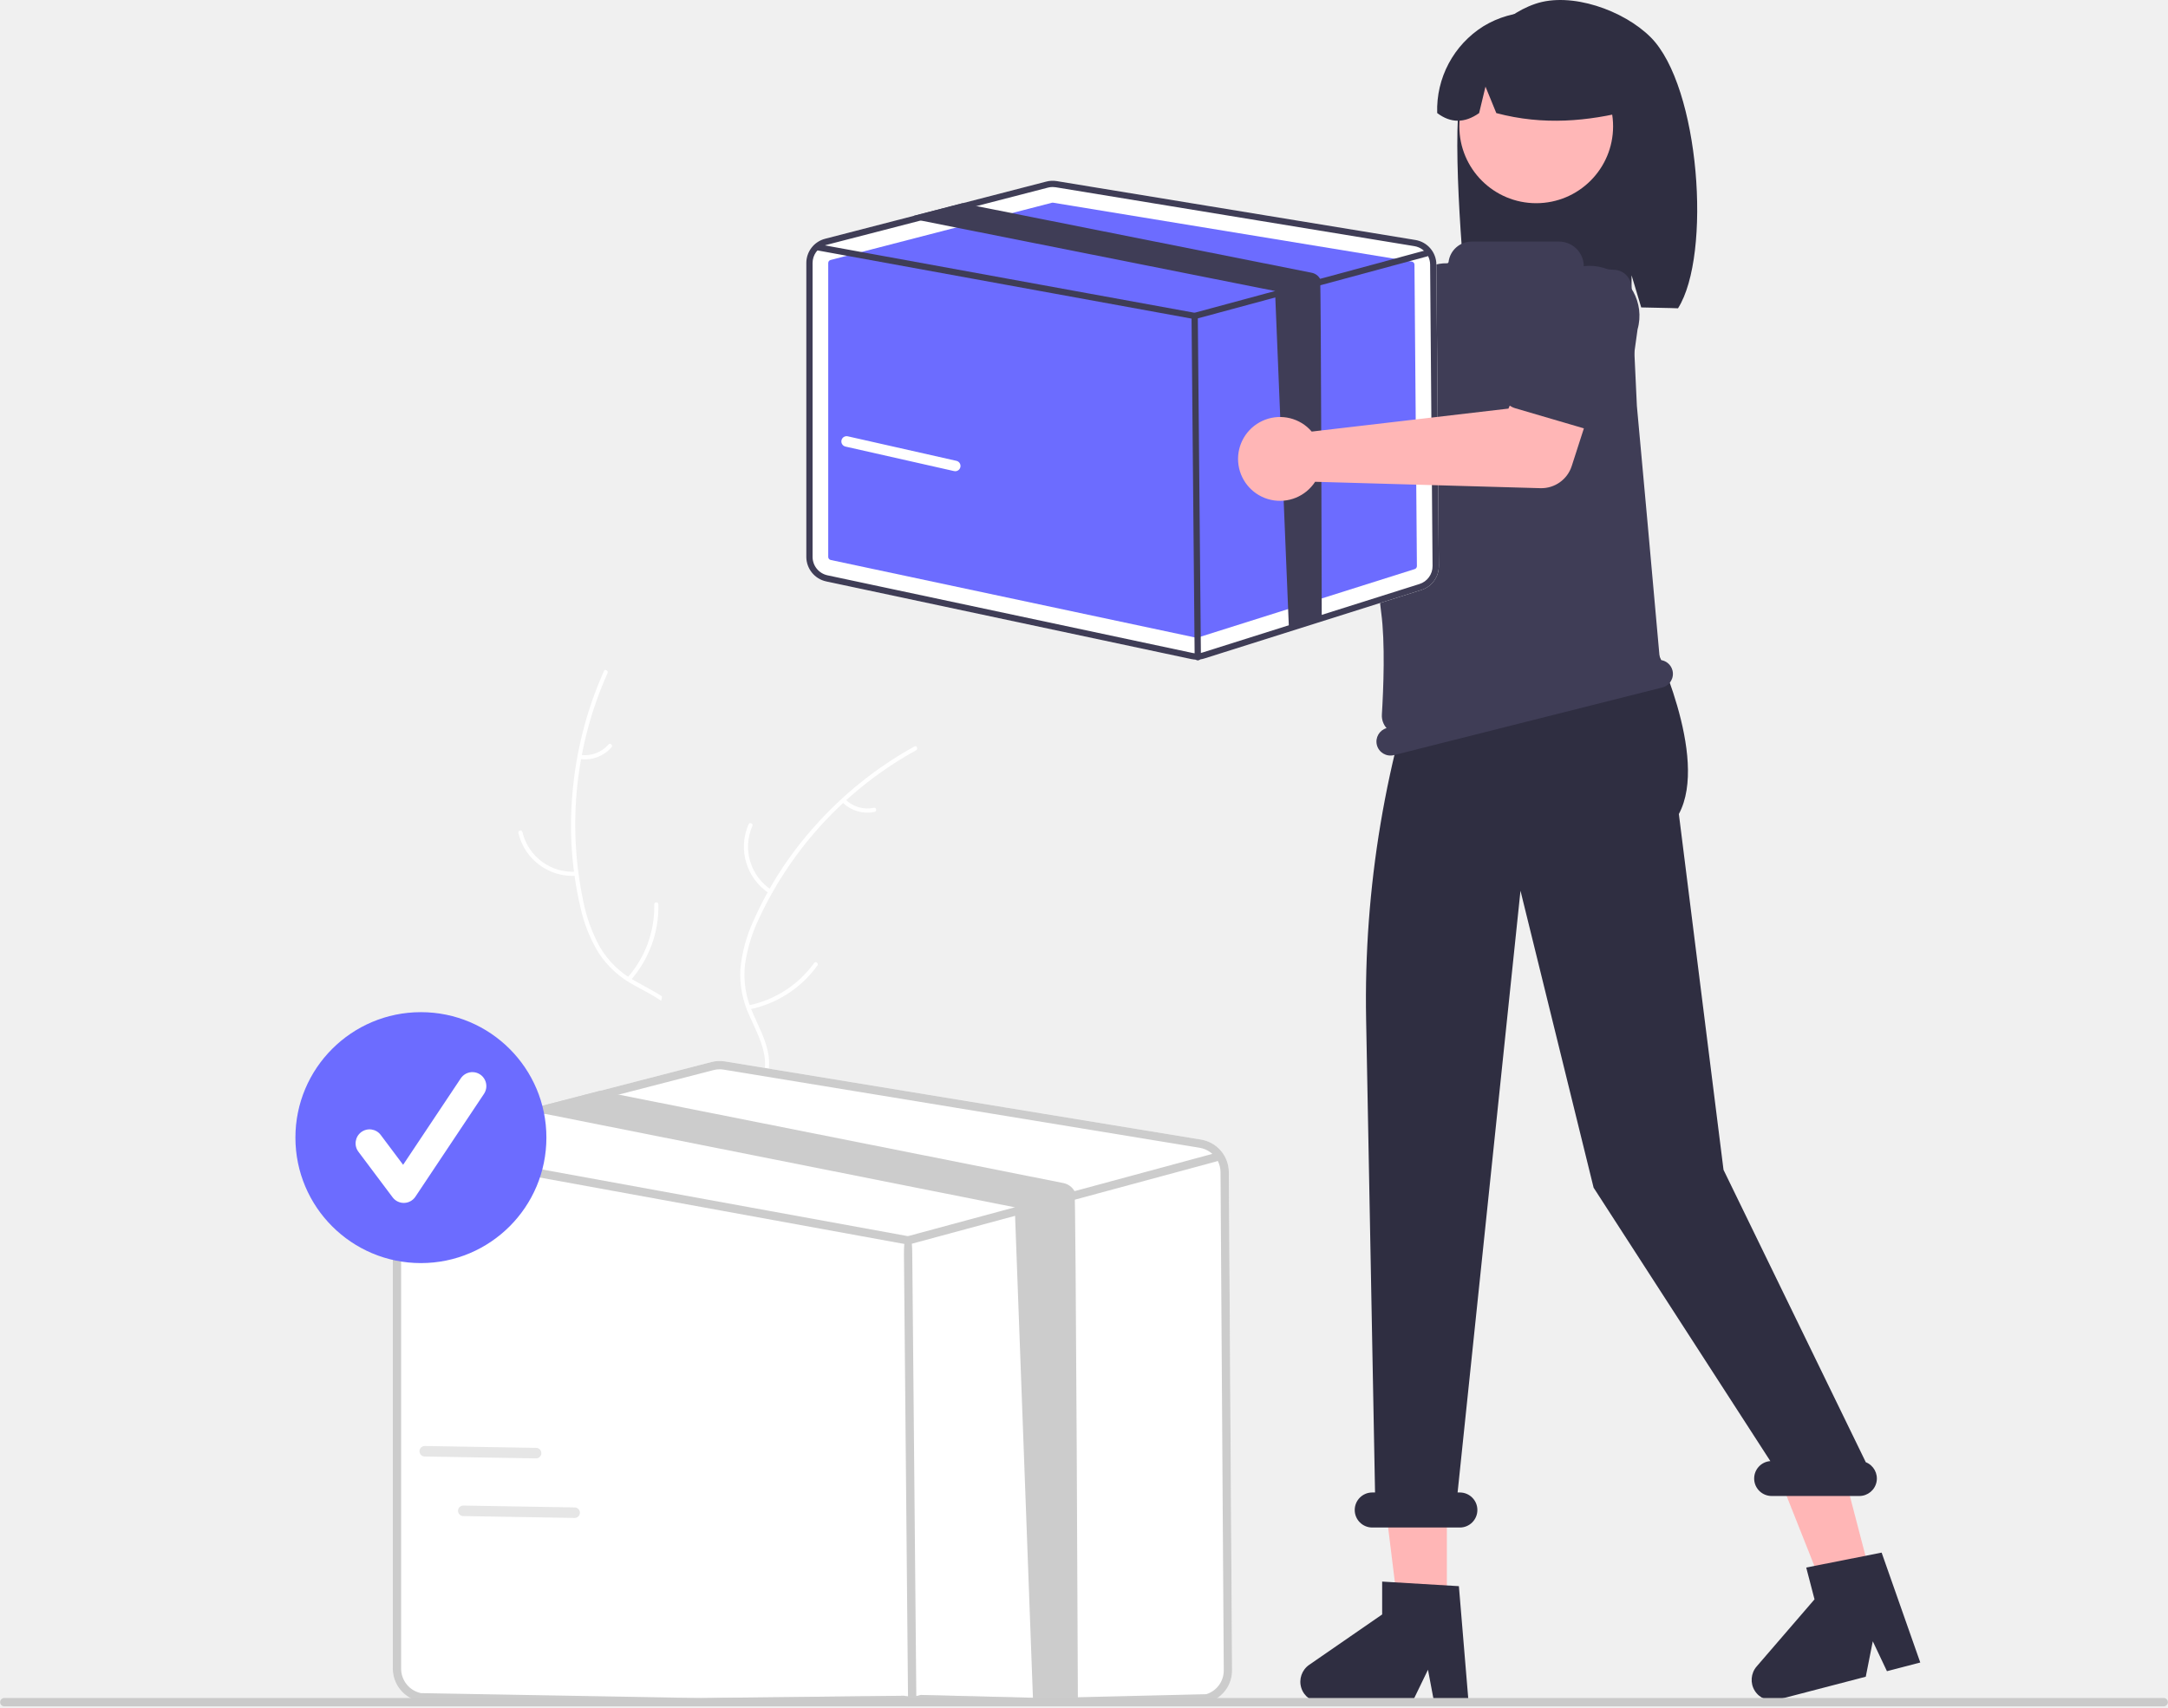
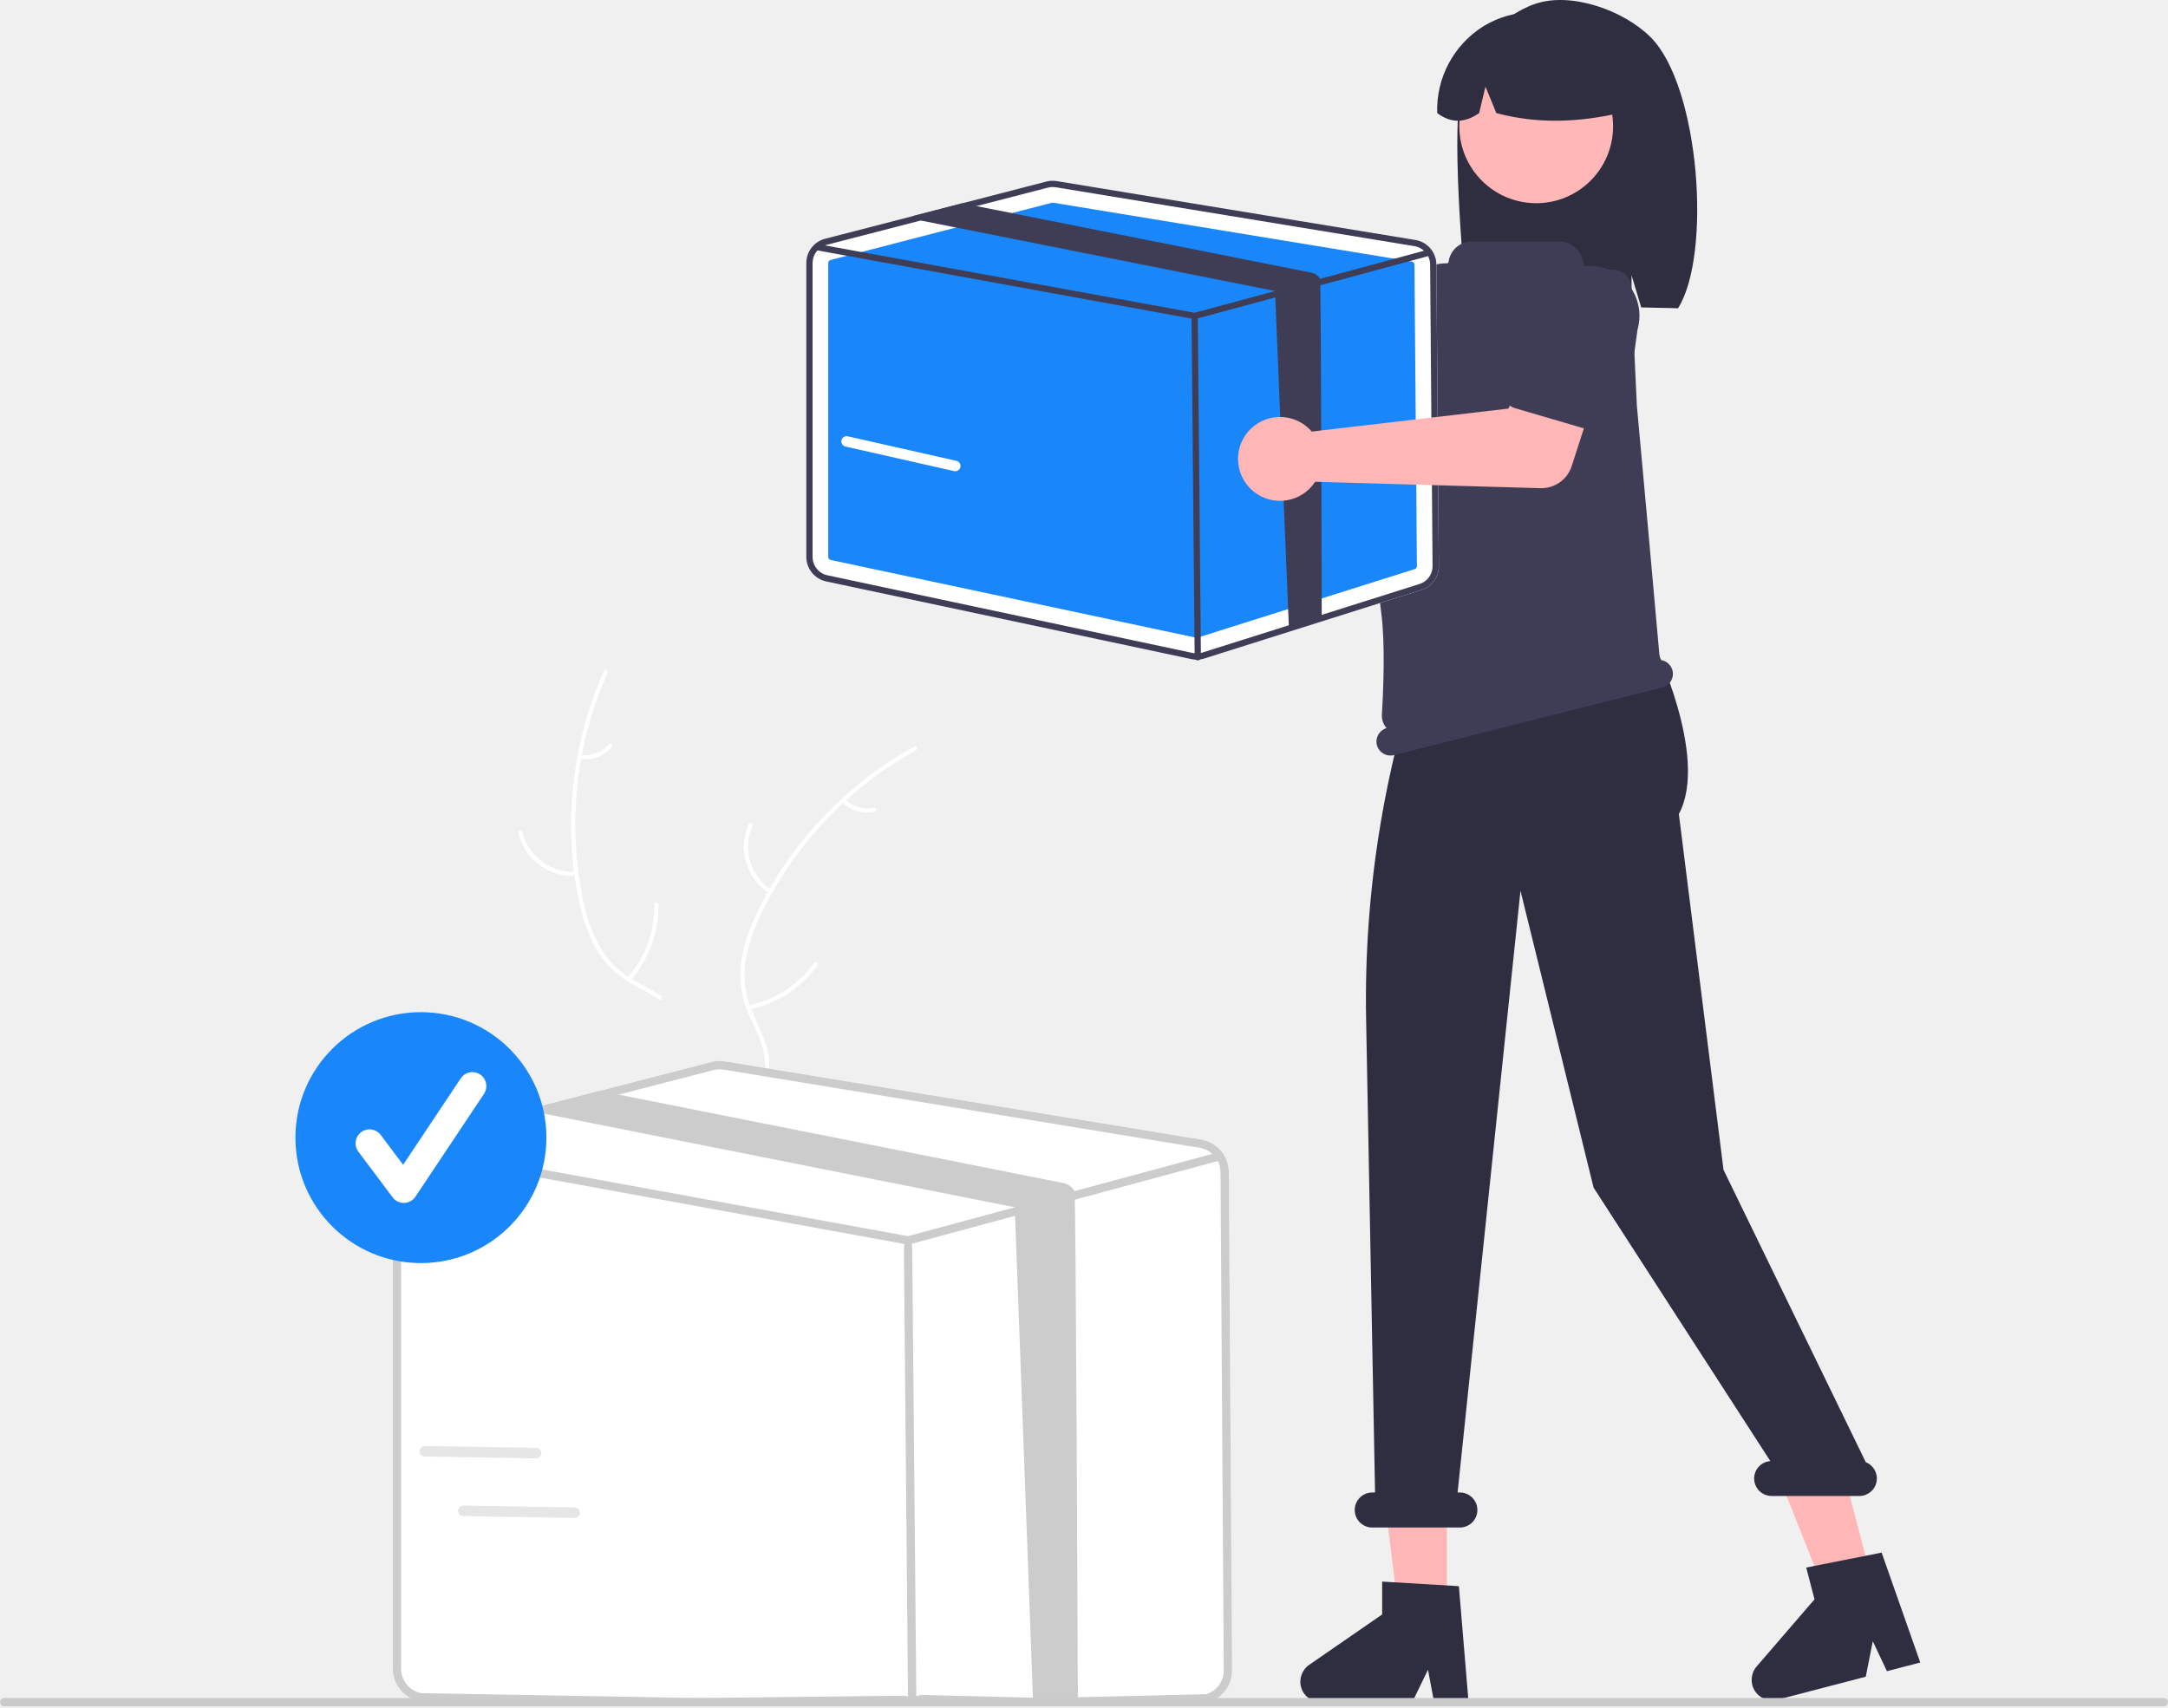
<svg xmlns="http://www.w3.org/2000/svg" data-name="Layer 1" width="618.675" height="487.325" viewBox="0 0 618.675 487.325">
  <path d="M439.195,470.558c-4.938-26.426,2.836-56.491,24.443-72.487a123.863,123.863,0,0,0,25.822,81.025c6.935,8.889,15.575,18.054,15.307,29.326-.167,7.014-3.96,13.547-8.958,18.47-4.999,4.922-11.156,8.471-17.24,11.965l-.947,1.473C459.786,520.214,444.132,496.984,439.195,470.558Z" transform="translate(-290.6623 -206.3375)" fill="#f0f0f0" />
  <path d="M464.031,398.475a105.87,105.87,0,0,0-6.989,64.761,45.591,45.591,0,0,0,4.828,13.444,26.149,26.149,0,0,0,9.878,9.582c3.771,2.179,7.88,3.971,11.055,7.028a16.011,16.011,0,0,1,4.713,12.216c-.152,5.623-2.315,10.855-4.609,15.899-2.546,5.6-5.28,11.376-5.115,17.672.02.763-1.165.749-1.185-.012-.287-10.954,7.632-19.751,9.396-30.261.823-4.904.174-10.087-3.274-13.888-3.015-3.324-7.251-5.176-11.088-7.349a27.903,27.903,0,0,1-10.008-9.009,42.148,42.148,0,0,1-5.327-13.209,102.712,102.712,0,0,1-2.328-32.018,107.747,107.747,0,0,1,9.035-35.465c.31-.694,1.325-.081,1.017.609Z" transform="translate(-290.6623 -206.3375)" fill="#fff" />
  <path d="M455.169,456.308a15.884,15.884,0,0,1-16.571-12.183c-.173-.742.972-1.046,1.146-.303a14.708,14.708,0,0,0,15.438,11.301c.76-.057.744,1.128-.012,1.185Z" transform="translate(-290.6623 -206.3375)" fill="#fff" />
  <path d="M469.691,485.41a30.615,30.615,0,0,0,7.674-20.95c-.017-.763,1.168-.75,1.185.012a31.844,31.844,0,0,1-8.029,21.784c-.508.571-1.334-.279-.829-.847Z" transform="translate(-290.6623 -206.3375)" fill="#fff" />
  <path d="M456.335,421.817a8.991,8.991,0,0,0,7.987-2.999c.5-.577,1.326.273.829.847a10.075,10.075,0,0,1-8.828,3.337.612.612,0,0,1-.586-.599.595.595,0,0,1,.599-.586Z" transform="translate(-290.6623 -206.3375)" fill="#fff" />
  <path d="M551.996,419.93c-.302.369-.604.738-.904,1.117a118.407,118.407,0,0,0-10.837,15.858c-.252.427-.502.863-.742,1.296a124.827,124.827,0,0,0-14.565,43.589,121.222,121.222,0,0,0-1.111,18.385c.133,8.49.954,17.685-1.649,25.494a20.796,20.796,0,0,1-.937,2.397l-41.762,13.306c-.11-.017-.218-.025-.328-.042l-1.643.608c-.027-.317-.048-.646-.076-.963-.016-.184-.024-.37-.04-.554-.008-.123-.016-.247-.03-.358-.003-.041-.005-.082-.005-.114-.014-.111-.016-.215-.027-.317-.124-1.839-.239-3.681-.334-5.529-.003-.01-.003-.01.003-.022-.717-14.077-.265-28.337,2.337-42.075.078-.413.153-.836.251-1.255a115.675,115.675,0,0,1,5.115-18.17,102.26,102.26,0,0,1,4.124-9.49,85.036,85.036,0,0,1,15.437-21.648c12.459-12.681,28.834-21.235,46.381-21.505C551.104,419.931,551.544,419.927,551.996,419.93Z" transform="translate(-290.6623 -206.3375)" fill="#f0f0f0" />
  <path d="M552.071,420.49a105.87,105.87,0,0,0-44.571,47.5,45.591,45.591,0,0,0-4.24,13.641,26.149,26.149,0,0,0,2.119,13.598c1.699,4.01,3.901,7.915,4.596,12.268a16.011,16.011,0,0,1-3.592,12.592c-3.507,4.398-8.384,7.273-13.252,9.92-5.405,2.938-11.065,5.904-14.724,11.031-.443.621-1.381-.103-.939-.723,6.365-8.919,17.985-11.175,25.722-18.505,3.61-3.42,6.212-7.949,5.747-13.06-.406-4.47-2.673-8.498-4.429-12.543a27.903,27.903,0,0,1-2.567-13.219,42.148,42.148,0,0,1,3.7-13.754,102.712,102.712,0,0,1,17.418-26.966,107.747,107.747,0,0,1,28.566-22.877c.666-.367,1.107.733.445,1.098Z" transform="translate(-290.6623 -206.3375)" fill="#fff" />
  <path d="M510.176,461.33a15.884,15.884,0,0,1-5.896-19.705c.309-.697,1.406-.25,1.097.448a14.708,14.708,0,0,0,5.522,18.318c.641.412-.085,1.348-.723.939Z" transform="translate(-290.6623 -206.3375)" fill="#fff" />
  <path d="M504.25,493.309a30.615,30.615,0,0,0,18.74-12.107c.445-.62,1.383.104.939.723a31.844,31.844,0,0,1-19.527,12.559c-.749.15-.897-1.026-.152-1.175Z" transform="translate(-290.6623 -206.3375)" fill="#fff" />
  <path d="M531.873,434.493a8.991,8.991,0,0,0,8.183,2.414c.747-.16.894,1.017.152,1.175a10.075,10.075,0,0,1-9.058-2.651.612.612,0,0,1-.108-.831.595.595,0,0,1,.831-.108Z" transform="translate(-290.6623 -206.3375)" fill="#fff" />
  <path d="M617.595,275.421a11.998,11.998,0,0,1,.273,1.869L666.832,305.538l11.901-6.851,12.688,16.61-19.89,14.177a9.119,9.119,0,0,1-10.94-.267l-50.491-39.832a11.965,11.965,0,1,1,7.495-13.953Z" transform="translate(-290.6623 -206.3375)" fill="#ffb6b6" />
  <path d="M667.511,302.419a5.124,5.124,0,0,1,2.558-3.42l22.606-12.317a14.245,14.245,0,0,1,17.222,22.695l-18.118,18.406a5.129,5.129,0,0,1-7.75-.51L668.43,306.591A5.123,5.123,0,0,1,667.511,302.419Z" transform="translate(-290.6623 -206.3375)" fill="#3f3d56" />
  <path d="M707.898,230.813c3.253-10.366,10.649-19.873,20.878-23.377,10.23-3.504,25.208,1.834,32.899,9.498,14.067,14.02,17.5,62.182,7.835,77.402-1.922-.102-8.556-.177-10.501-.25l-2.752-9.173v9.083c-15.186-.469-30.997-.175-46.815.128C708.023,283.349,704.645,241.179,707.898,230.813Z" transform="translate(-290.6623 -206.3375)" fill="#2f2e41" />
  <polygon points="412.883 459.573 399.032 459.573 392.443 406.146 412.886 406.147 412.883 459.573" fill="#ffb6b6" />
  <polygon points="534.137 450.96 520.734 454.453 500.881 404.416 520.663 399.261 534.137 450.96" fill="#ffb6b6" />
  <polygon points="457.805 131.433 460.944 139.593 460.316 147.753 398.892 169.028 401.94 133.316 408.844 125.155 457.805 131.433" fill="#ffb6b6" />
  <circle cx="438.384" cy="36.061" r="21.938" fill="#ffb7b7" />
  <path d="M713.972,213.831a27.555,27.555,0,0,1,41.894,24.048c-11.959,3.056-24.702,4.335-38.207.736l-3.087-7.555-1.82,7.561q-6.197,4.359-11.963-.016A28.135,28.135,0,0,1,713.972,213.831Z" transform="translate(-290.6623 -206.3375)" fill="#2f2e41" />
  <path d="M709.742,692.211h-9.829l-1.754-9.279-4.493,9.279H667.597a5.86,5.86,0,0,1-3.33-10.682l20.817-14.377V657.771l21.896,1.307Z" transform="translate(-290.6623 -206.3375)" fill="#2f2e41" />
  <path d="M838.644,680.868l-9.511,2.479-4.038-8.537-2.007,10.113-25.225,6.575a5.86,5.86,0,0,1-5.916-9.497l16.518-19.163-2.366-9.078,21.518-4.258Z" transform="translate(-290.6623 -206.3375)" fill="#2f2e41" />
  <path d="M823.1,623.699l-40.601-83.448L769.753,438.685c8.788-16.32-7.532-49.529-7.532-49.529V375.213L699,387.14v0a303.467,303.467,0,0,0-18.492,110.188L683.055,632.338h-.799a5,5,0,0,0,0,10h25a5,5,0,1,0,0-10h-.645l17.947-171.757,20.868,84.758,50.43,78.039a4.987,4.987,0,0,0,.4,9.96h25a4.995,4.995,0,0,0,1.844-9.639Z" transform="translate(-290.6623 -206.3375)" fill="#2f2e41" />
  <path d="M767.936,397.704h-0a3.987,3.987,0,0,0-3.605-2.995c-.833-9.527-6.339-70.629-6.549-72.421l-.008-.076-1.594-34.058a5.037,5.037,0,0,0-4.703-4.79l-8.421-.55a.446.446,0,0,1-.431-.445,7.081,7.081,0,0,0-7.081-7.081H710.613a6.63,6.63,0,0,0-6.576,5.804.44.44,0,0,1-.448.396l-.003-0a11.845,11.845,0,0,0-11.915,9.824c-3.408,19.831-10.239,64.84-6.862,89.862,1.176,8.711.641,21.812.197,29.1a5.365,5.365,0,0,0,1.336,3.89,3.992,3.992,0,0,0-2.766,4.808h0a4,4,0,0,0,4.856,2.901l76.603-19.311A4,4,0,0,0,767.936,397.704Z" transform="translate(-290.6623 -206.3375)" fill="#3f3d56" />
  <path d="M641.331,540.887a9.464,9.464,0,0,0-7.945-9.281L497.571,509.303a9.463,9.463,0,0,0-3.913.174l-31.829,8.23-18.262,4.728-33.703,8.712a9.494,9.494,0,0,0-7.107,9.187V682.648a9.535,9.535,0,0,0,7.511,9.274L548.603,690.355a9.217,9.217,0,0,0,1.976.205,9.469,9.469,0,0,0,2.854-.435l82.189,2.045a9.448,9.448,0,0,0,6.633-9.123Z" transform="translate(-290.6623 -206.3375)" fill="#fff" />
  <path d="M641.331,540.887a9.464,9.464,0,0,0-7.945-9.281L497.571,509.303a9.463,9.463,0,0,0-3.913.174l-31.829,8.23-18.262,4.728-33.703,8.712a9.494,9.494,0,0,0-7.107,9.187V682.648a9.535,9.535,0,0,0,7.511,9.274L548.603,690.355a9.217,9.217,0,0,0,1.976.205,9.469,9.469,0,0,0,2.854-.435l82.189,2.045a9.448,9.448,0,0,0,6.633-9.123ZM634.911,689.91l-82.189,1.955a7.214,7.214,0,0,1-3.621.174l-138.344-2.433a7.153,7.153,0,0,1-5.629-6.957V540.334a7.123,7.123,0,0,1,4.664-6.68,5.911,5.911,0,0,1,.664-.206l35.655-9.218,21.085-5.455,27.054-6.997a6.782,6.782,0,0,1,1.779-.229,7.036,7.036,0,0,1,1.154.095L632.998,533.946a7.136,7.136,0,0,1,5.17,3.739,7.116,7.116,0,0,1,.791,3.218l.925,142.16A7.09,7.09,0,0,1,634.911,689.91Z" transform="translate(-290.6623 -206.3375)" fill="#ccc" />
  <path d="M638.168,537.686a1.03,1.03,0,0,1-.3.134l-39.948,10.799-12.436,3.36L550.113,561.537a1.372,1.372,0,0,1-.308.04,1.935,1.935,0,0,1-.213-.016L406.97,535.559l-.474-.087a1.189,1.189,0,0,1,.427-2.34l2.87.522,139.965,25.52,30.485-8.238,17.053-4.609,39.332-10.633.625-.166a1.192,1.192,0,0,1,1.384.648.926.926,0,0,1,.071.19A1.189,1.189,0,0,1,638.168,537.686Z" transform="translate(-290.6623 -206.3375)" fill="#ccc" />
  <path d="M550.991,690.838c-.65,0-1.18-.523-1.186,2.825l-1.186-129.261c-.006-4.655.52-5.191,1.175-5.197h.011c.65,0,1.18.523,1.186,5.175l1.186,129.261c.006-3.345-.52-2.809-1.175-2.803Z" transform="translate(-290.6623 -206.3375)" fill="#ccc" />
  <path d="M598.256,692.338l-12.772.135L580.242,550.936,446.499,524.325a3.073,3.073,0,0,1-.387-.095,4.715,4.715,0,0,1-2.546-1.795l18.262-4.728,5.368,1.067,126.905,25.243a4.718,4.718,0,0,1,3.194,2.308C597.69,547.014,598.248,691.515,598.256,692.338Z" transform="translate(-290.6623 -206.3375)" fill="#ccc" />
  <path d="M700.559,281.827a7.133,7.133,0,0,0-5.988-6.995L592.213,258.024a7.132,7.132,0,0,0-2.949.131l-23.988,6.203-13.764,3.563-25.4,6.566a7.155,7.155,0,0,0-5.356,6.924v83.892a7.186,7.186,0,0,0,5.66,6.989L630.674,394.474a6.947,6.947,0,0,0,1.49.155,7.136,7.136,0,0,0,2.151-.328l61.942-19.561a7.121,7.121,0,0,0,4.999-6.876Z" transform="translate(-290.6623 -206.3375)" fill="#fff" />
-   <path d="M591.054,264.184a.866.866,0,0,0-.221.029l-63.152,16.332a.893.893,0,0,0-.669.864v83.891a.897.897,0,0,0,.707.873l104.258,22.182a.901.901,0,0,0,.455-.022l61.943-19.56a.888.888,0,0,0,.623-.859l-.694-86.037a.891.891,0,0,0-.748-.873L591.199,264.196A.929.929,0,0,0,591.054,264.184Z" transform="translate(-290.6623 -206.3375)" fill="#6c6cff" />
+   <path d="M591.054,264.184a.866.866,0,0,0-.221.029l-63.152,16.332a.893.893,0,0,0-.669.864v83.891a.897.897,0,0,0,.707.873l104.258,22.182a.901.901,0,0,0,.455-.022l61.943-19.56a.888.888,0,0,0,.623-.859l-.694-86.037a.891.891,0,0,0-.748-.873L591.199,264.196A.929.929,0,0,0,591.054,264.184Z" transform="translate(-290.6623 -206.3375)" fill="#1987fa" />
  <path d="M700.559,281.827a7.133,7.133,0,0,0-5.988-6.995L592.213,258.024a7.132,7.132,0,0,0-2.949.131l-23.988,6.203-13.764,3.563-25.4,6.566a7.155,7.155,0,0,0-5.356,6.924v83.892a7.186,7.186,0,0,0,5.66,6.989L630.674,394.474a6.947,6.947,0,0,0,1.49.155,7.136,7.136,0,0,0,2.151-.328l61.942-19.561a7.121,7.121,0,0,0,4.999-6.876Zm-4.838,91.209-61.942,19.561a5.437,5.437,0,0,1-2.729.131L526.786,370.546a5.391,5.391,0,0,1-4.242-5.243V281.41a5.369,5.369,0,0,1,3.515-5.035,4.454,4.454,0,0,1,.5-.155l26.872-6.947,15.891-4.111,20.389-5.273a5.111,5.111,0,0,1,1.341-.173,5.303,5.303,0,0,1,.87.071l102.357,16.808a5.378,5.378,0,0,1,3.897,2.818,5.363,5.363,0,0,1,.596,2.425l.697,86.037A5.344,5.344,0,0,1,695.72,373.036Z" transform="translate(-290.6623 -206.3375)" fill="#3f3d56" />
  <path d="M698.175,279.414a.776.776,0,0,1-.226.101l-30.107,8.139-9.372,2.532L631.812,297.39a1.034,1.034,0,0,1-.232.03,1.458,1.458,0,0,1-.161-.012L523.932,277.811l-.358-.066a.896.896,0,0,1,.322-1.764l2.163.393L631.544,295.609,654.519,289.4l12.852-3.474,29.642-8.014.471-.125a.898.898,0,0,1,1.043.489.698.698,0,0,1,.054.143A.896.896,0,0,1,698.175,279.414Z" transform="translate(-290.6623 -206.3375)" fill="#3f3d56" />
  <path d="M632.473,394.838a.894.894,0,0,1-.894-.886l-.894-97.418a.894.894,0,0,1,.886-.902h.008a.894.894,0,0,1,.894.886l.894,97.418a.894.894,0,0,1-.886.902Z" transform="translate(-290.6623 -206.3375)" fill="#3f3d56" />
  <path d="M667.842,382.987l-9.372,2.532L654.519,289.4,553.723,269.344a2.316,2.316,0,0,1-.292-.071,3.553,3.553,0,0,1-1.919-1.353l13.764-3.563,4.046.804,95.642,19.025a3.555,3.555,0,0,1,2.407,1.74C667.669,286.445,667.836,382.367,667.842,382.987Z" transform="translate(-290.6623 -206.3375)" fill="#3f3d56" />
  <path d="M663.643,328.184a11.997,11.997,0,0,1,1.335,1.337l56.146-6.557,5.46-12.6,20.093,5.755-7.499,23.246a9.119,9.119,0,0,1-8.937,6.315l-64.285-1.827a11.965,11.965,0,1,1-2.313-15.669Z" transform="translate(-290.6623 -206.3375)" fill="#ffb6b6" />
  <path d="M719.808,320.055a5.124,5.124,0,0,1,.011-4.271l10.788-23.374a14.245,14.245,0,0,1,27.363,7.932l-3.553,25.582a5.129,5.129,0,0,1-6.523,4.216l-24.86-7.285A5.124,5.124,0,0,1,719.808,320.055Z" transform="translate(-290.6623 -206.3375)" fill="#3f3d56" />
  <path d="M908.147,693.379H291.853a1.191,1.191,0,0,1,0-2.381H908.147a1.191,1.191,0,0,1,0,2.381Z" transform="translate(-290.6623 -206.3375)" fill="#cacaca" />
-   <circle cx="120.113" cy="324.713" r="35.811" fill="#6c6cff" />
+   <circle cx="120.113" cy="324.713" r="35.811" fill="#1987fa" />
  <path d="M405.89,549.688a3.982,3.982,0,0,1-3.186-1.594l-9.77-13.027a3.983,3.983,0,1,1,6.374-4.78l6.392,8.522L422.115,514.185a3.984,3.984,0,1,1,6.629,4.419L409.204,547.914a3.985,3.985,0,0,1-3.204,1.773C405.964,549.688,405.927,549.688,405.89,549.688Z" transform="translate(-290.6623 -206.3375)" fill="#fff" />
  <path d="M563.257,340.838a1.512,1.512,0,0,1-.331-.037l-31-7a1.5,1.5,0,0,1,.66-2.927l31,7a1.5,1.5,0,0,1-.329,2.964Z" transform="translate(-290.6623 -206.3375)" fill="#fff" />
  <path d="M443.951,622.574a1.513,1.513,0,0,1-.332.031l-31.776-.535a1.5,1.5,0,0,1,.05-3l31.776.535a1.5,1.5,0,0,1,.282,2.969Z" transform="translate(-290.6623 -206.3375)" fill="#e6e6e6" />
  <path d="M454.951,639.574a1.513,1.513,0,0,1-.332.031l-31.776-.535a1.5,1.5,0,0,1,.05-3l31.776.535a1.5,1.5,0,0,1,.282,2.969Z" transform="translate(-290.6623 -206.3375)" fill="#e6e6e6" />
</svg>
